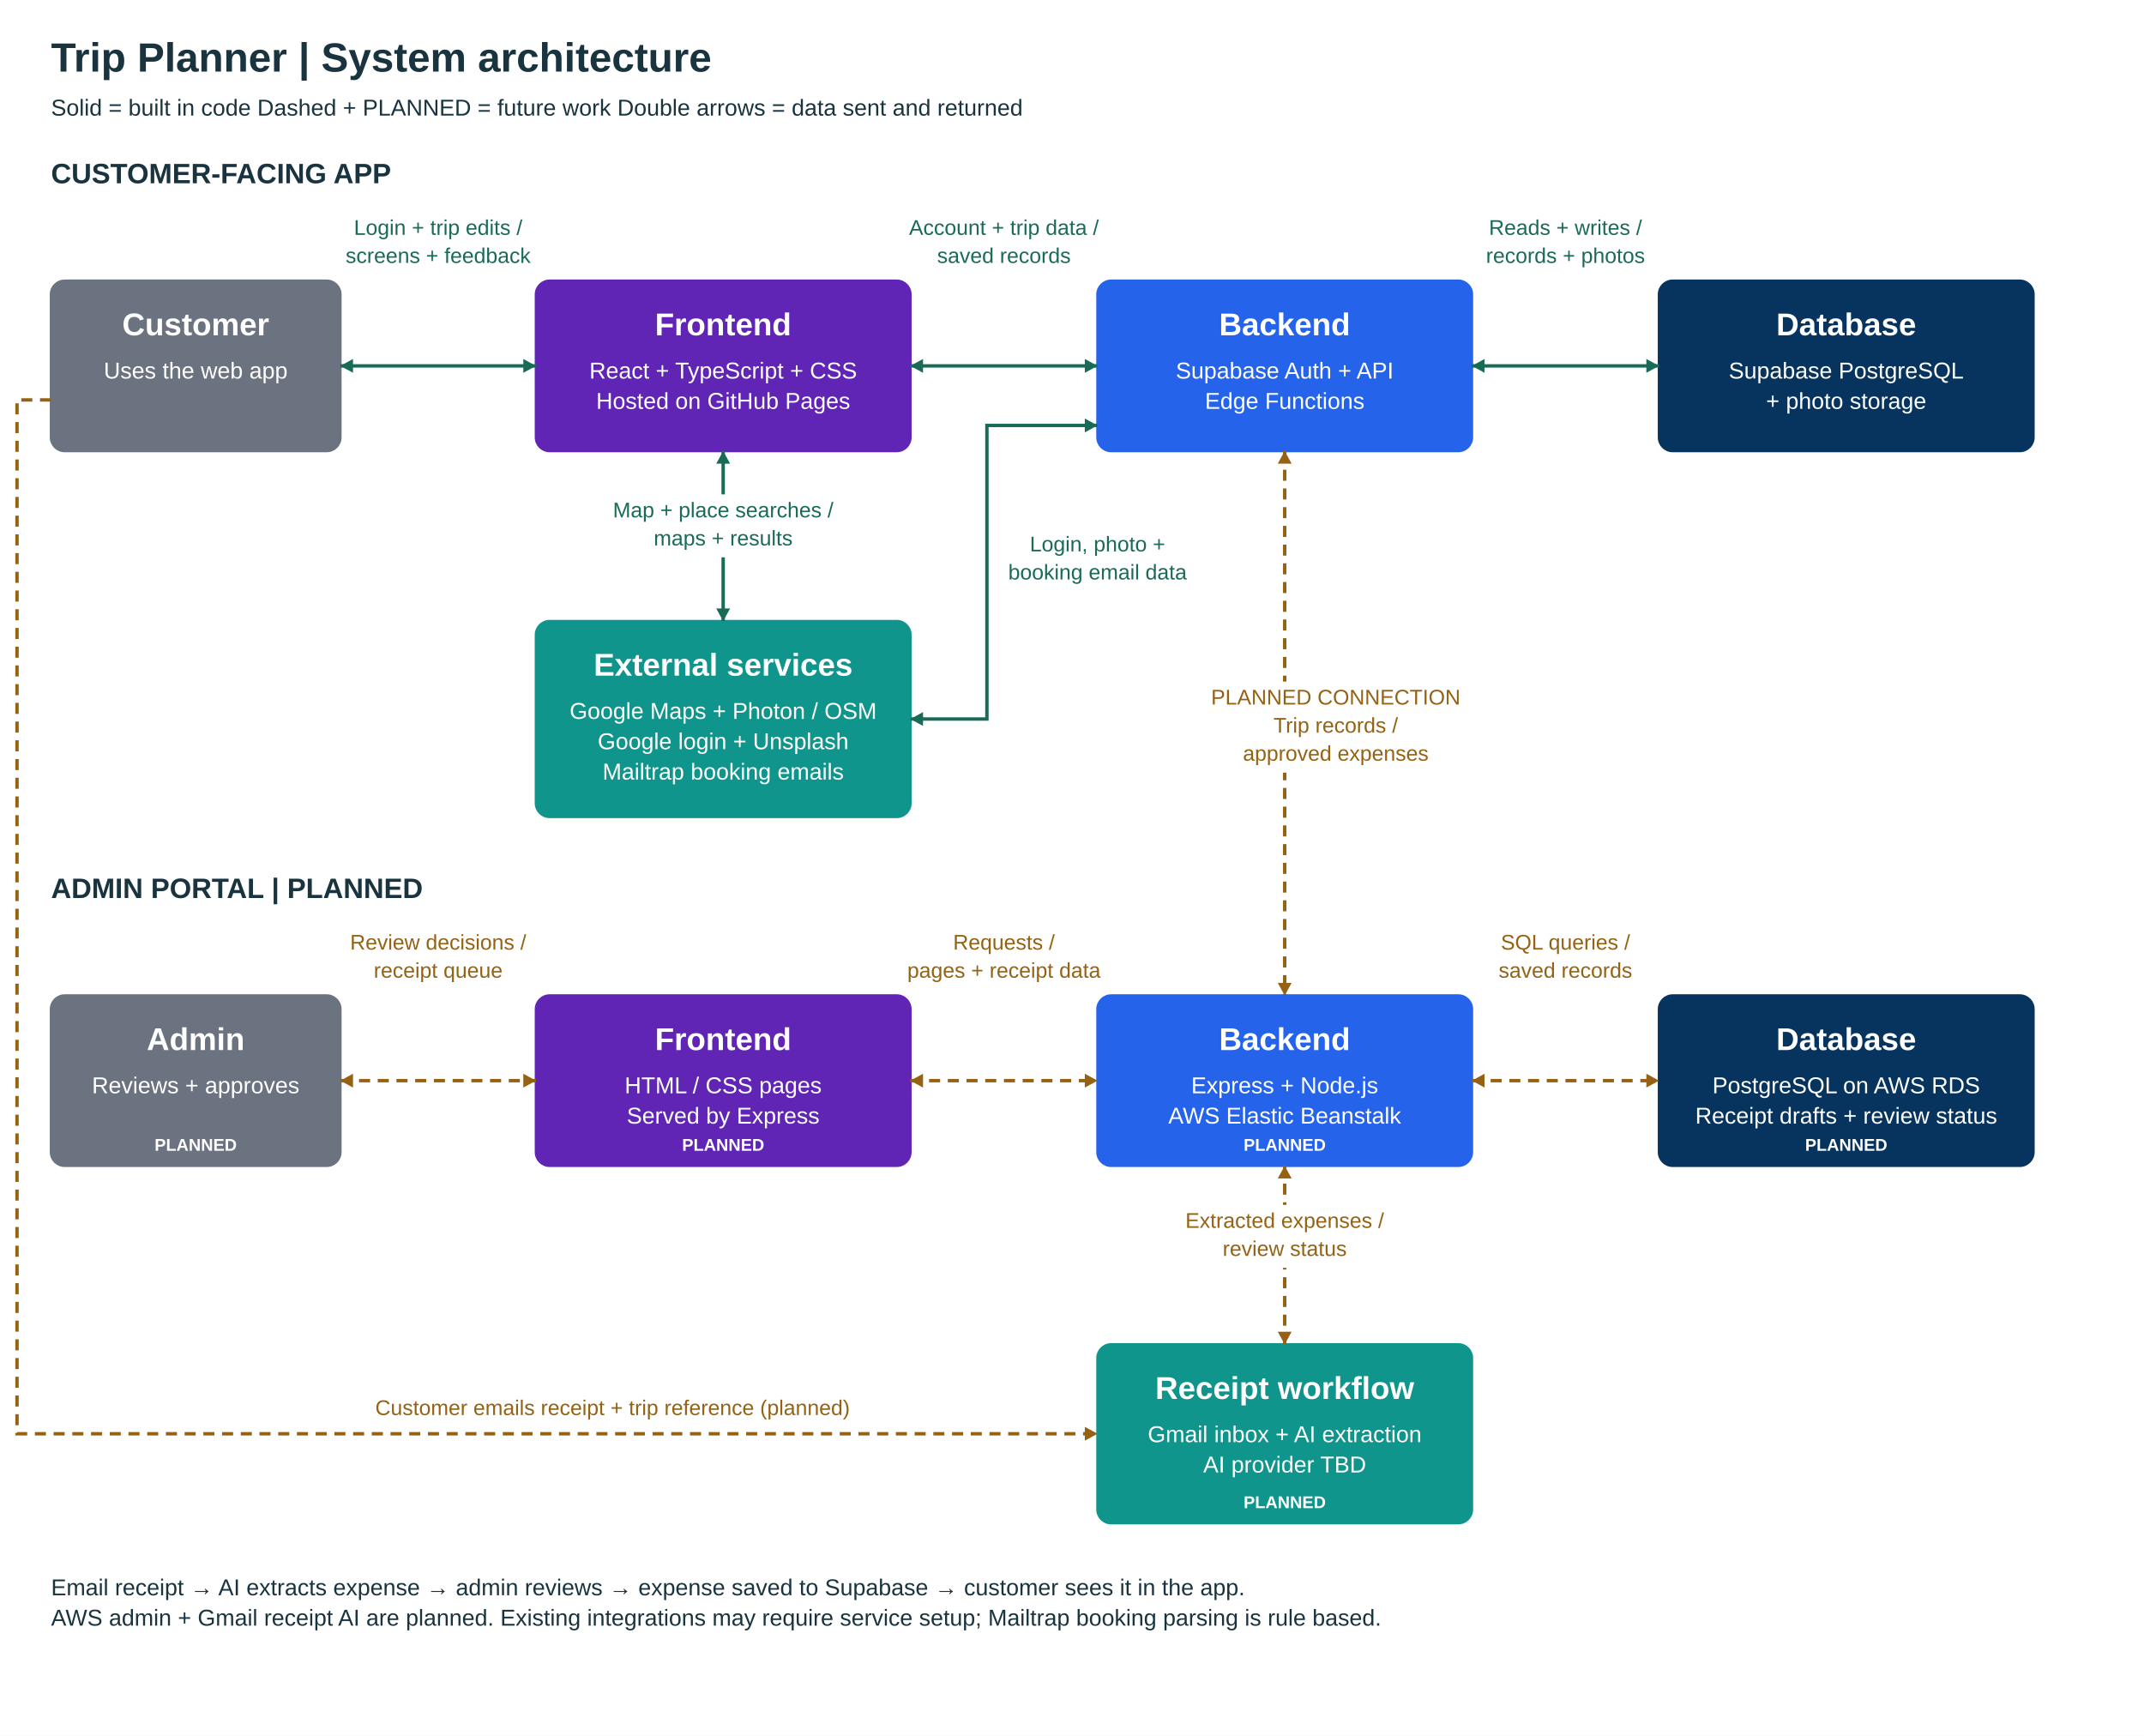
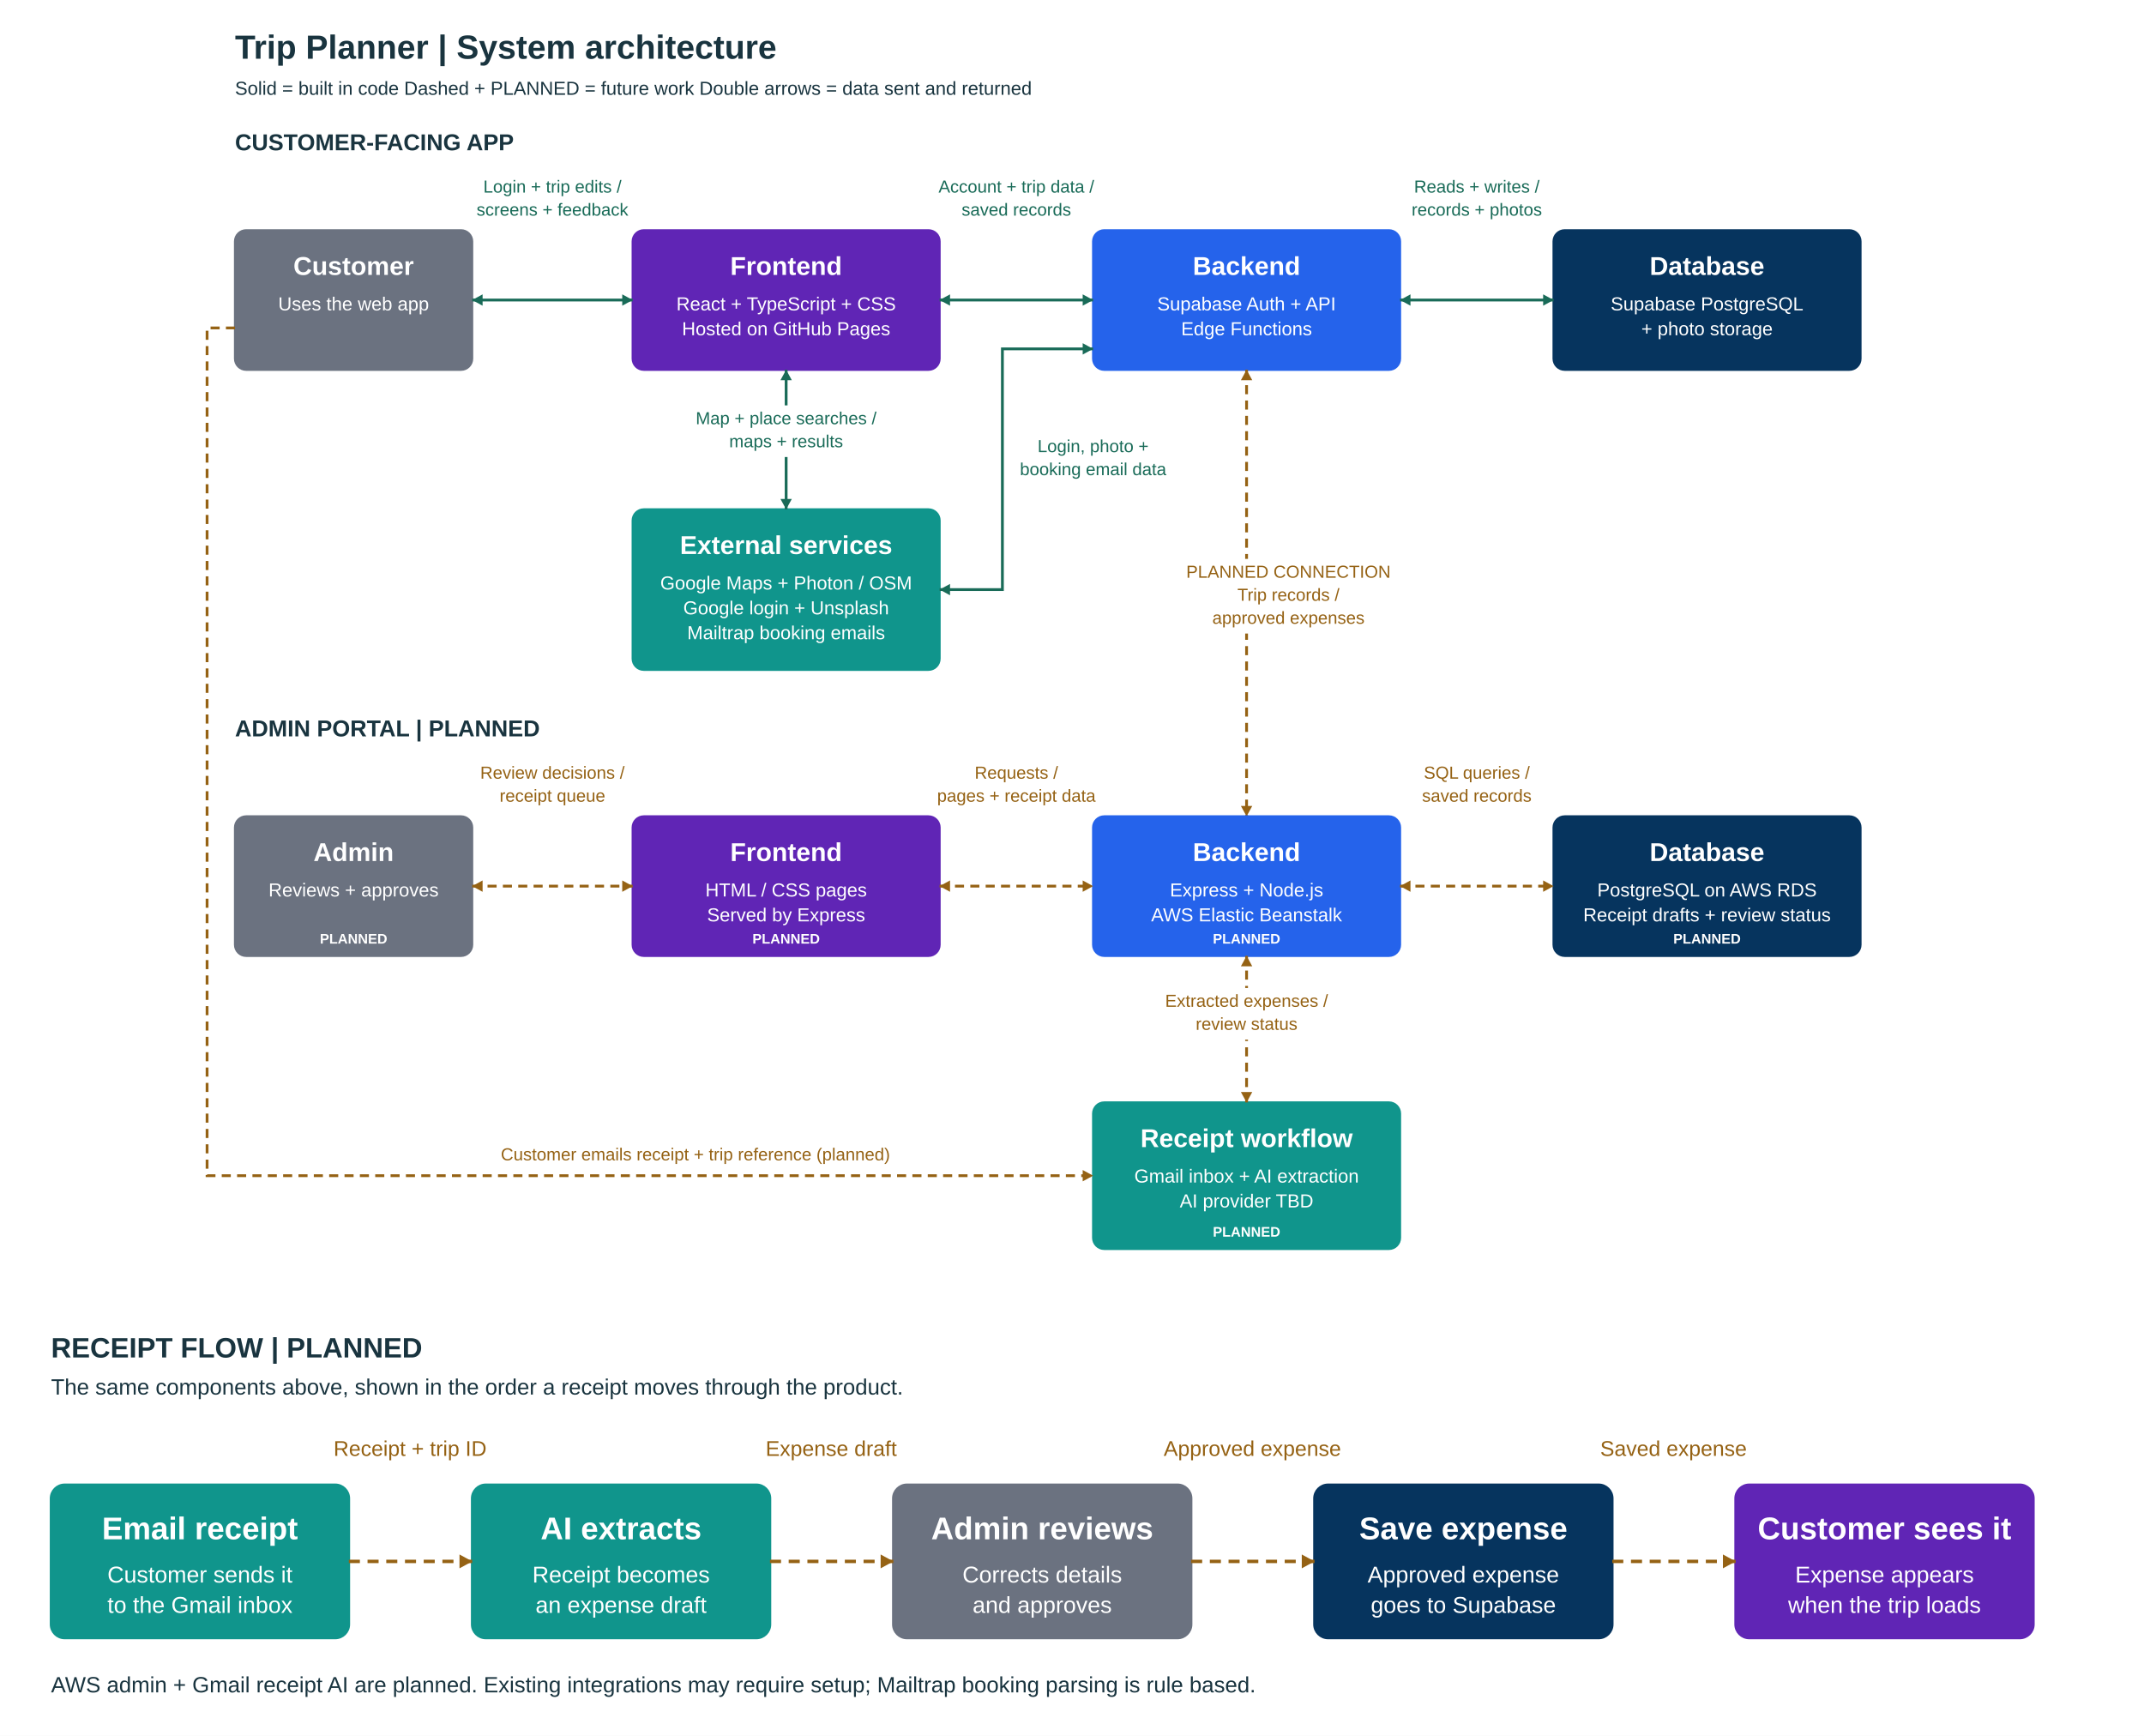
<svg xmlns="http://www.w3.org/2000/svg" width="2520" height="2040" viewBox="0 0 2520 2040">
  <rect width="100%" height="100%" fill="white" />
-   <text x="60" y="84.16" font-family="Arial, sans-serif" font-size="48" font-weight="700" text-anchor="start" fill="#19343f">Trip Planner | System architecture</text>
-   <text x="60" y="135.84" font-family="Arial, sans-serif" font-size="27" font-weight="400" text-anchor="start" fill="#19343f">Solid = built in code     Dashed + PLANNED = future work     Double arrows = data sent and returned</text>
-   <text x="60" y="215.36" font-family="Arial, sans-serif" font-size="33" font-weight="700" text-anchor="start" fill="#19343f">CUSTOMER-FACING APP</text>
-   <rect x="60" y="330" width="340" height="200" rx="16" fill="#6b7280" stroke="#6b7280" stroke-width="3" />
-   <text x="230.0" y="394.04" font-family="Arial, sans-serif" font-size="37" font-weight="700" text-anchor="middle" fill="white">Customer</text>
-   <text x="230.0" y="444.84" font-family="Arial, sans-serif" font-size="27" font-weight="400" text-anchor="middle" fill="white">Uses the web app</text>
-   <rect x="630" y="330" width="440" height="200" rx="16" fill="#6025b5" stroke="#6025b5" stroke-width="3" />
-   <text x="850.0" y="394.04" font-family="Arial, sans-serif" font-size="37" font-weight="700" text-anchor="middle" fill="white">Frontend</text>
-   <text x="850.0" y="444.84" font-family="Arial, sans-serif" font-size="27" font-weight="400" text-anchor="middle" fill="white">React + TypeScript + CSS</text>
-   <text x="850.0" y="480.48" font-family="Arial, sans-serif" font-size="27" font-weight="400" text-anchor="middle" fill="white">Hosted on GitHub Pages</text>
-   <rect x="1290" y="330" width="440" height="200" rx="16" fill="#2563eb" stroke="#2563eb" stroke-width="3" />
-   <text x="1510.0" y="394.04" font-family="Arial, sans-serif" font-size="37" font-weight="700" text-anchor="middle" fill="white">Backend</text>
-   <text x="1510.0" y="444.84" font-family="Arial, sans-serif" font-size="27" font-weight="400" text-anchor="middle" fill="white">Supabase Auth + API</text>
-   <text x="1510.0" y="480.48" font-family="Arial, sans-serif" font-size="27" font-weight="400" text-anchor="middle" fill="white">Edge Functions</text>
-   <rect x="1950" y="330" width="440" height="200" rx="16" fill="#06345e" stroke="#06345e" stroke-width="3" />
-   <text x="2170.0" y="394.04" font-family="Arial, sans-serif" font-size="37" font-weight="700" text-anchor="middle" fill="white">Database</text>
-   <text x="2170.0" y="444.84" font-family="Arial, sans-serif" font-size="27" font-weight="400" text-anchor="middle" fill="white">Supabase PostgreSQL</text>
-   <text x="2170.0" y="480.48" font-family="Arial, sans-serif" font-size="27" font-weight="400" text-anchor="middle" fill="white">+ photo storage</text>
-   <polyline points="400,430 630,430" fill="none" stroke="#196b58" stroke-width="4" />
-   <polygon points="630,430 615.081,438.15 615.081,421.85" fill="#196b58" />
-   <polygon points="400,430 414.919,421.85 414.919,438.15" fill="#196b58" />
-   <rect x="393.5" y="249" width="243.0" height="74" fill="white" />
-   <text x="515" y="276.0" font-family="Arial, sans-serif" font-size="25" font-weight="400" text-anchor="middle" fill="#196b58">Login + trip edits /</text>
-   <text x="515" y="309.0" font-family="Arial, sans-serif" font-size="25" font-weight="400" text-anchor="middle" fill="#196b58">screens + feedback</text>
-   <polyline points="1070,430 1290,430" fill="none" stroke="#196b58" stroke-width="4" />
-   <polygon points="1290,430 1275.081,438.15 1275.081,421.85" fill="#196b58" />
-   <polygon points="1070,430 1084.919,421.85 1084.919,438.15" fill="#196b58" />
-   <rect x="1056.0" y="249" width="248.0" height="74" fill="white" />
-   <text x="1180" y="276.0" font-family="Arial, sans-serif" font-size="25" font-weight="400" text-anchor="middle" fill="#196b58">Account + trip data /</text>
-   <text x="1180" y="309.0" font-family="Arial, sans-serif" font-size="25" font-weight="400" text-anchor="middle" fill="#196b58">saved records</text>
-   <polyline points="1730,430 1950,430" fill="none" stroke="#196b58" stroke-width="4" />
-   <polygon points="1950,430 1935.081,438.15 1935.081,421.85" fill="#196b58" />
-   <polygon points="1730,430 1744.919,421.85 1744.919,438.15" fill="#196b58" />
-   <rect x="1734.5" y="249" width="211.0" height="74" fill="white" />
-   <text x="1840" y="276.0" font-family="Arial, sans-serif" font-size="25" font-weight="400" text-anchor="middle" fill="#196b58">Reads + writes /</text>
-   <text x="1840" y="309.0" font-family="Arial, sans-serif" font-size="25" font-weight="400" text-anchor="middle" fill="#196b58">records + photos</text>
-   <rect x="630" y="730" width="440" height="230" rx="16" fill="#10958c" stroke="#10958c" stroke-width="3" />
-   <text x="850.0" y="794.04" font-family="Arial, sans-serif" font-size="37" font-weight="700" text-anchor="middle" fill="white">External services</text>
-   <text x="850.0" y="844.84" font-family="Arial, sans-serif" font-size="27" font-weight="400" text-anchor="middle" fill="white">Google Maps + Photon / OSM</text>
-   <text x="850.0" y="880.48" font-family="Arial, sans-serif" font-size="27" font-weight="400" text-anchor="middle" fill="white">Google login + Unsplash</text>
-   <text x="850.0" y="916.12" font-family="Arial, sans-serif" font-size="27" font-weight="400" text-anchor="middle" fill="white">Mailtrap booking emails</text>
-   <polyline points="850,530 850,730" fill="none" stroke="#196b58" stroke-width="4" />
-   <polygon points="850,730 841.85,715.081 858.15,715.081" fill="#196b58" />
-   <polygon points="850,530 858.15,544.919 841.85,544.919" fill="#196b58" />
-   <rect x="707.5" y="581" width="285.0" height="74" fill="white" />
-   <text x="850" y="608.0" font-family="Arial, sans-serif" font-size="25" font-weight="400" text-anchor="middle" fill="#196b58">Map + place searches /</text>
-   <text x="850" y="641.0" font-family="Arial, sans-serif" font-size="25" font-weight="400" text-anchor="middle" fill="#196b58">maps + results</text>
-   <polyline points="1290,500 1160,500 1160,845 1070,845" fill="none" stroke="#196b58" stroke-width="4" />
-   <polygon points="1070,845 1084.919,836.85 1084.919,853.15" fill="#196b58" />
-   <polygon points="1290,500 1275.081,508.15 1275.081,491.85" fill="#196b58" />
-   <rect x="1172.5" y="621" width="235.0" height="74" fill="white" />
-   <text x="1290" y="648.0" font-family="Arial, sans-serif" font-size="25" font-weight="400" text-anchor="middle" fill="#196b58">Login, photo +</text>
-   <text x="1290" y="681.0" font-family="Arial, sans-serif" font-size="25" font-weight="400" text-anchor="middle" fill="#196b58">booking email data</text>
-   <polyline points="1510,530 1510,1170" fill="none" stroke="#956214" stroke-width="4" stroke-dasharray="13 9" />
-   <polygon points="1510,1170 1501.85,1155.081 1518.15,1155.081" fill="#956214" />
-   <polygon points="1510,530 1518.15,544.919 1501.85,544.919" fill="#956214" />
-   <rect x="1412.5" y="801" width="315.0" height="107" fill="white" />
-   <text x="1570" y="828.0" font-family="Arial, sans-serif" font-size="25" font-weight="400" text-anchor="middle" fill="#956214">PLANNED CONNECTION</text>
-   <text x="1570" y="861.0" font-family="Arial, sans-serif" font-size="25" font-weight="400" text-anchor="middle" fill="#956214">Trip records /</text>
-   <text x="1570" y="894.0" font-family="Arial, sans-serif" font-size="25" font-weight="400" text-anchor="middle" fill="#956214">approved expenses</text>
-   <text x="60" y="1055.36" font-family="Arial, sans-serif" font-size="33" font-weight="700" text-anchor="start" fill="#19343f">ADMIN PORTAL | PLANNED</text>
-   <rect x="60" y="1170" width="340" height="200" rx="16" fill="#6b7280" stroke="#6b7280" stroke-width="3" />
-   <text x="230.0" y="1234.04" font-family="Arial, sans-serif" font-size="37" font-weight="700" text-anchor="middle" fill="white">Admin</text>
-   <text x="230.0" y="1284.84" font-family="Arial, sans-serif" font-size="27" font-weight="400" text-anchor="middle" fill="white">Reviews + approves</text>
-   <text x="230.0" y="1352.4" font-family="Arial, sans-serif" font-size="20" font-weight="700" text-anchor="middle" fill="#ffffff">PLANNED</text>
-   <rect x="630" y="1170" width="440" height="200" rx="16" fill="#6025b5" stroke="#6025b5" stroke-width="3" />
-   <text x="850.0" y="1234.04" font-family="Arial, sans-serif" font-size="37" font-weight="700" text-anchor="middle" fill="white">Frontend</text>
-   <text x="850.0" y="1284.84" font-family="Arial, sans-serif" font-size="27" font-weight="400" text-anchor="middle" fill="white">HTML / CSS pages</text>
-   <text x="850.0" y="1320.48" font-family="Arial, sans-serif" font-size="27" font-weight="400" text-anchor="middle" fill="white">Served by Express</text>
-   <text x="850.0" y="1352.4" font-family="Arial, sans-serif" font-size="20" font-weight="700" text-anchor="middle" fill="#ffffff">PLANNED</text>
-   <rect x="1290" y="1170" width="440" height="200" rx="16" fill="#2563eb" stroke="#2563eb" stroke-width="3" />
-   <text x="1510.0" y="1234.04" font-family="Arial, sans-serif" font-size="37" font-weight="700" text-anchor="middle" fill="white">Backend</text>
-   <text x="1510.0" y="1284.84" font-family="Arial, sans-serif" font-size="27" font-weight="400" text-anchor="middle" fill="white">Express + Node.js</text>
-   <text x="1510.0" y="1320.48" font-family="Arial, sans-serif" font-size="27" font-weight="400" text-anchor="middle" fill="white">AWS Elastic Beanstalk</text>
-   <text x="1510.0" y="1352.4" font-family="Arial, sans-serif" font-size="20" font-weight="700" text-anchor="middle" fill="#ffffff">PLANNED</text>
-   <rect x="1950" y="1170" width="440" height="200" rx="16" fill="#06345e" stroke="#06345e" stroke-width="3" />
-   <text x="2170.0" y="1234.04" font-family="Arial, sans-serif" font-size="37" font-weight="700" text-anchor="middle" fill="white">Database</text>
-   <text x="2170.0" y="1284.84" font-family="Arial, sans-serif" font-size="27" font-weight="400" text-anchor="middle" fill="white">PostgreSQL on AWS RDS</text>
-   <text x="2170.0" y="1320.48" font-family="Arial, sans-serif" font-size="27" font-weight="400" text-anchor="middle" fill="white">Receipt drafts + review status</text>
-   <text x="2170.0" y="1352.4" font-family="Arial, sans-serif" font-size="20" font-weight="700" text-anchor="middle" fill="#ffffff">PLANNED</text>
-   <polyline points="400,1270 630,1270" fill="none" stroke="#956214" stroke-width="4" stroke-dasharray="13 9" />
-   <polygon points="630,1270 615.081,1278.15 615.081,1261.85" fill="#956214" />
-   <polygon points="400,1270 414.919,1261.85 414.919,1278.15" fill="#956214" />
-   <rect x="398.5" y="1089" width="233.0" height="74" fill="white" />
-   <text x="515" y="1116.0" font-family="Arial, sans-serif" font-size="25" font-weight="400" text-anchor="middle" fill="#956214">Review decisions /</text>
-   <text x="515" y="1149.0" font-family="Arial, sans-serif" font-size="25" font-weight="400" text-anchor="middle" fill="#956214">receipt queue</text>
-   <polyline points="1070,1270 1290,1270" fill="none" stroke="#956214" stroke-width="4" stroke-dasharray="13 9" />
-   <polygon points="1290,1270 1275.081,1278.15 1275.081,1261.85" fill="#956214" />
-   <polygon points="1070,1270 1084.919,1261.85 1084.919,1278.15" fill="#956214" />
-   <rect x="1054.0" y="1089" width="252.0" height="74" fill="white" />
-   <text x="1180" y="1116.0" font-family="Arial, sans-serif" font-size="25" font-weight="400" text-anchor="middle" fill="#956214">Requests /</text>
-   <text x="1180" y="1149.0" font-family="Arial, sans-serif" font-size="25" font-weight="400" text-anchor="middle" fill="#956214">pages + receipt data</text>
-   <polyline points="1730,1270 1950,1270" fill="none" stroke="#956214" stroke-width="4" stroke-dasharray="13 9" />
-   <polygon points="1950,1270 1935.081,1278.15 1935.081,1261.85" fill="#956214" />
-   <polygon points="1730,1270 1744.919,1261.85 1744.919,1278.15" fill="#956214" />
-   <rect x="1749.5" y="1089" width="181.0" height="74" fill="white" />
-   <text x="1840" y="1116.0" font-family="Arial, sans-serif" font-size="25" font-weight="400" text-anchor="middle" fill="#956214">SQL queries /</text>
-   <text x="1840" y="1149.0" font-family="Arial, sans-serif" font-size="25" font-weight="400" text-anchor="middle" fill="#956214">saved records</text>
-   <rect x="1290" y="1580" width="440" height="210" rx="16" fill="#10958c" stroke="#10958c" stroke-width="3" />
-   <text x="1510.0" y="1644.04" font-family="Arial, sans-serif" font-size="37" font-weight="700" text-anchor="middle" fill="white">Receipt workflow</text>
-   <text x="1510.0" y="1694.84" font-family="Arial, sans-serif" font-size="27" font-weight="400" text-anchor="middle" fill="white">Gmail inbox + AI extraction</text>
-   <text x="1510.0" y="1730.48" font-family="Arial, sans-serif" font-size="27" font-weight="400" text-anchor="middle" fill="white">AI provider TBD</text>
-   <text x="1510.0" y="1772.4" font-family="Arial, sans-serif" font-size="20" font-weight="700" text-anchor="middle" fill="#ffffff">PLANNED</text>
-   <polyline points="1510,1580 1510,1370" fill="none" stroke="#956214" stroke-width="4" stroke-dasharray="13 9" />
-   <polygon points="1510,1370 1518.15,1384.919 1501.85,1384.919" fill="#956214" />
-   <polygon points="1510,1580 1501.85,1565.081 1518.15,1565.081" fill="#956214" />
-   <rect x="1380.5" y="1416" width="259.0" height="74" fill="white" />
-   <text x="1510" y="1443.0" font-family="Arial, sans-serif" font-size="25" font-weight="400" text-anchor="middle" fill="#956214">Extracted expenses /</text>
-   <text x="1510" y="1476.0" font-family="Arial, sans-serif" font-size="25" font-weight="400" text-anchor="middle" fill="#956214">review status</text>
-   <polyline points="60,470 20,470 20,1685 1290,1685" fill="none" stroke="#956214" stroke-width="4" stroke-dasharray="13 9" />
-   <polygon points="1290,1685 1275.081,1693.15 1275.081,1676.85" fill="#956214" />
-   <rect x="427.5" y="1636" width="585.0" height="41" fill="white" />
-   <text x="720" y="1663.0" font-family="Arial, sans-serif" font-size="25" font-weight="400" text-anchor="middle" fill="#956214">Customer emails receipt + trip reference (planned)</text>
-   <text x="60" y="1874.84" font-family="Arial, sans-serif" font-size="27" font-weight="400" text-anchor="start" fill="#19343f">Email receipt → AI extracts expense → admin reviews → expense saved to Supabase → customer sees it in the app.</text>
-   <text x="60" y="1910.48" font-family="Arial, sans-serif" font-size="27" font-weight="400" text-anchor="start" fill="#19343f">AWS admin + Gmail receipt AI are planned. Existing integrations may require service setup; Mailtrap booking parsing is rule based.</text>
+   <g transform="translate(227,0) scale(0.82)">
+     <text x="60" y="84.16" font-family="Arial, sans-serif" font-size="48" font-weight="700" text-anchor="start" fill="#19343f">Trip Planner | System architecture</text>
+     <text x="60" y="135.84" font-family="Arial, sans-serif" font-size="27" font-weight="400" text-anchor="start" fill="#19343f">Solid = built in code     Dashed + PLANNED = future work     Double arrows = data sent and returned</text>
+     <text x="60" y="215.36" font-family="Arial, sans-serif" font-size="33" font-weight="700" text-anchor="start" fill="#19343f">CUSTOMER-FACING APP</text>
+     <rect x="60" y="330" width="340" height="200" rx="16" fill="#6b7280" stroke="#6b7280" stroke-width="3" />
+     <text x="230.0" y="394.04" font-family="Arial, sans-serif" font-size="37" font-weight="700" text-anchor="middle" fill="white">Customer</text>
+     <text x="230.0" y="444.84" font-family="Arial, sans-serif" font-size="27" font-weight="400" text-anchor="middle" fill="white">Uses the web app</text>
+     <rect x="630" y="330" width="440" height="200" rx="16" fill="#6025b5" stroke="#6025b5" stroke-width="3" />
+     <text x="850.0" y="394.04" font-family="Arial, sans-serif" font-size="37" font-weight="700" text-anchor="middle" fill="white">Frontend</text>
+     <text x="850.0" y="444.84" font-family="Arial, sans-serif" font-size="27" font-weight="400" text-anchor="middle" fill="white">React + TypeScript + CSS</text>
+     <text x="850.0" y="480.48" font-family="Arial, sans-serif" font-size="27" font-weight="400" text-anchor="middle" fill="white">Hosted on GitHub Pages</text>
+     <rect x="1290" y="330" width="440" height="200" rx="16" fill="#2563eb" stroke="#2563eb" stroke-width="3" />
+     <text x="1510.0" y="394.04" font-family="Arial, sans-serif" font-size="37" font-weight="700" text-anchor="middle" fill="white">Backend</text>
+     <text x="1510.0" y="444.84" font-family="Arial, sans-serif" font-size="27" font-weight="400" text-anchor="middle" fill="white">Supabase Auth + API</text>
+     <text x="1510.0" y="480.48" font-family="Arial, sans-serif" font-size="27" font-weight="400" text-anchor="middle" fill="white">Edge Functions</text>
+     <rect x="1950" y="330" width="440" height="200" rx="16" fill="#06345e" stroke="#06345e" stroke-width="3" />
+     <text x="2170.0" y="394.04" font-family="Arial, sans-serif" font-size="37" font-weight="700" text-anchor="middle" fill="white">Database</text>
+     <text x="2170.0" y="444.84" font-family="Arial, sans-serif" font-size="27" font-weight="400" text-anchor="middle" fill="white">Supabase PostgreSQL</text>
+     <text x="2170.0" y="480.48" font-family="Arial, sans-serif" font-size="27" font-weight="400" text-anchor="middle" fill="white">+ photo storage</text>
+     <polyline points="400,430 630,430" fill="none" stroke="#196b58" stroke-width="4" />
+     <polygon points="630,430 615.081,438.15 615.081,421.85" fill="#196b58" />
+     <polygon points="400,430 414.919,421.85 414.919,438.15" fill="#196b58" />
+     <rect x="393.5" y="249" width="243.0" height="74" fill="white" />
+     <text x="515" y="276.0" font-family="Arial, sans-serif" font-size="25" font-weight="400" text-anchor="middle" fill="#196b58">Login + trip edits /</text>
+     <text x="515" y="309.0" font-family="Arial, sans-serif" font-size="25" font-weight="400" text-anchor="middle" fill="#196b58">screens + feedback</text>
+     <polyline points="1070,430 1290,430" fill="none" stroke="#196b58" stroke-width="4" />
+     <polygon points="1290,430 1275.081,438.15 1275.081,421.85" fill="#196b58" />
+     <polygon points="1070,430 1084.919,421.85 1084.919,438.15" fill="#196b58" />
+     <rect x="1056.0" y="249" width="248.0" height="74" fill="white" />
+     <text x="1180" y="276.0" font-family="Arial, sans-serif" font-size="25" font-weight="400" text-anchor="middle" fill="#196b58">Account + trip data /</text>
+     <text x="1180" y="309.0" font-family="Arial, sans-serif" font-size="25" font-weight="400" text-anchor="middle" fill="#196b58">saved records</text>
+     <polyline points="1730,430 1950,430" fill="none" stroke="#196b58" stroke-width="4" />
+     <polygon points="1950,430 1935.081,438.15 1935.081,421.85" fill="#196b58" />
+     <polygon points="1730,430 1744.919,421.85 1744.919,438.15" fill="#196b58" />
+     <rect x="1734.5" y="249" width="211.0" height="74" fill="white" />
+     <text x="1840" y="276.0" font-family="Arial, sans-serif" font-size="25" font-weight="400" text-anchor="middle" fill="#196b58">Reads + writes /</text>
+     <text x="1840" y="309.0" font-family="Arial, sans-serif" font-size="25" font-weight="400" text-anchor="middle" fill="#196b58">records + photos</text>
+     <rect x="630" y="730" width="440" height="230" rx="16" fill="#10958c" stroke="#10958c" stroke-width="3" />
+     <text x="850.0" y="794.04" font-family="Arial, sans-serif" font-size="37" font-weight="700" text-anchor="middle" fill="white">External services</text>
+     <text x="850.0" y="844.84" font-family="Arial, sans-serif" font-size="27" font-weight="400" text-anchor="middle" fill="white">Google Maps + Photon / OSM</text>
+     <text x="850.0" y="880.48" font-family="Arial, sans-serif" font-size="27" font-weight="400" text-anchor="middle" fill="white">Google login + Unsplash</text>
+     <text x="850.0" y="916.12" font-family="Arial, sans-serif" font-size="27" font-weight="400" text-anchor="middle" fill="white">Mailtrap booking emails</text>
+     <polyline points="850,530 850,730" fill="none" stroke="#196b58" stroke-width="4" />
+     <polygon points="850,730 841.85,715.081 858.15,715.081" fill="#196b58" />
+     <polygon points="850,530 858.15,544.919 841.85,544.919" fill="#196b58" />
+     <rect x="707.5" y="581" width="285.0" height="74" fill="white" />
+     <text x="850" y="608.0" font-family="Arial, sans-serif" font-size="25" font-weight="400" text-anchor="middle" fill="#196b58">Map + place searches /</text>
+     <text x="850" y="641.0" font-family="Arial, sans-serif" font-size="25" font-weight="400" text-anchor="middle" fill="#196b58">maps + results</text>
+     <polyline points="1290,500 1160,500 1160,845 1070,845" fill="none" stroke="#196b58" stroke-width="4" />
+     <polygon points="1070,845 1084.919,836.85 1084.919,853.15" fill="#196b58" />
+     <polygon points="1290,500 1275.081,508.15 1275.081,491.85" fill="#196b58" />
+     <rect x="1172.5" y="621" width="235.0" height="74" fill="white" />
+     <text x="1290" y="648.0" font-family="Arial, sans-serif" font-size="25" font-weight="400" text-anchor="middle" fill="#196b58">Login, photo +</text>
+     <text x="1290" y="681.0" font-family="Arial, sans-serif" font-size="25" font-weight="400" text-anchor="middle" fill="#196b58">booking email data</text>
+     <polyline points="1510,530 1510,1170" fill="none" stroke="#956214" stroke-width="4" stroke-dasharray="13 9" />
+     <polygon points="1510,1170 1501.85,1155.081 1518.15,1155.081" fill="#956214" />
+     <polygon points="1510,530 1518.15,544.919 1501.85,544.919" fill="#956214" />
+     <rect x="1412.5" y="801" width="315.0" height="107" fill="white" />
+     <text x="1570" y="828.0" font-family="Arial, sans-serif" font-size="25" font-weight="400" text-anchor="middle" fill="#956214">PLANNED CONNECTION</text>
+     <text x="1570" y="861.0" font-family="Arial, sans-serif" font-size="25" font-weight="400" text-anchor="middle" fill="#956214">Trip records /</text>
+     <text x="1570" y="894.0" font-family="Arial, sans-serif" font-size="25" font-weight="400" text-anchor="middle" fill="#956214">approved expenses</text>
+     <text x="60" y="1055.36" font-family="Arial, sans-serif" font-size="33" font-weight="700" text-anchor="start" fill="#19343f">ADMIN PORTAL | PLANNED</text>
+     <rect x="60" y="1170" width="340" height="200" rx="16" fill="#6b7280" stroke="#6b7280" stroke-width="3" />
+     <text x="230.0" y="1234.04" font-family="Arial, sans-serif" font-size="37" font-weight="700" text-anchor="middle" fill="white">Admin</text>
+     <text x="230.0" y="1284.84" font-family="Arial, sans-serif" font-size="27" font-weight="400" text-anchor="middle" fill="white">Reviews + approves</text>
+     <text x="230.0" y="1352.4" font-family="Arial, sans-serif" font-size="20" font-weight="700" text-anchor="middle" fill="#ffffff">PLANNED</text>
+     <rect x="630" y="1170" width="440" height="200" rx="16" fill="#6025b5" stroke="#6025b5" stroke-width="3" />
+     <text x="850.0" y="1234.04" font-family="Arial, sans-serif" font-size="37" font-weight="700" text-anchor="middle" fill="white">Frontend</text>
+     <text x="850.0" y="1284.84" font-family="Arial, sans-serif" font-size="27" font-weight="400" text-anchor="middle" fill="white">HTML / CSS pages</text>
+     <text x="850.0" y="1320.48" font-family="Arial, sans-serif" font-size="27" font-weight="400" text-anchor="middle" fill="white">Served by Express</text>
+     <text x="850.0" y="1352.4" font-family="Arial, sans-serif" font-size="20" font-weight="700" text-anchor="middle" fill="#ffffff">PLANNED</text>
+     <rect x="1290" y="1170" width="440" height="200" rx="16" fill="#2563eb" stroke="#2563eb" stroke-width="3" />
+     <text x="1510.0" y="1234.04" font-family="Arial, sans-serif" font-size="37" font-weight="700" text-anchor="middle" fill="white">Backend</text>
+     <text x="1510.0" y="1284.84" font-family="Arial, sans-serif" font-size="27" font-weight="400" text-anchor="middle" fill="white">Express + Node.js</text>
+     <text x="1510.0" y="1320.48" font-family="Arial, sans-serif" font-size="27" font-weight="400" text-anchor="middle" fill="white">AWS Elastic Beanstalk</text>
+     <text x="1510.0" y="1352.4" font-family="Arial, sans-serif" font-size="20" font-weight="700" text-anchor="middle" fill="#ffffff">PLANNED</text>
+     <rect x="1950" y="1170" width="440" height="200" rx="16" fill="#06345e" stroke="#06345e" stroke-width="3" />
+     <text x="2170.0" y="1234.04" font-family="Arial, sans-serif" font-size="37" font-weight="700" text-anchor="middle" fill="white">Database</text>
+     <text x="2170.0" y="1284.84" font-family="Arial, sans-serif" font-size="27" font-weight="400" text-anchor="middle" fill="white">PostgreSQL on AWS RDS</text>
+     <text x="2170.0" y="1320.48" font-family="Arial, sans-serif" font-size="27" font-weight="400" text-anchor="middle" fill="white">Receipt drafts + review status</text>
+     <text x="2170.0" y="1352.4" font-family="Arial, sans-serif" font-size="20" font-weight="700" text-anchor="middle" fill="#ffffff">PLANNED</text>
+     <polyline points="400,1270 630,1270" fill="none" stroke="#956214" stroke-width="4" stroke-dasharray="13 9" />
+     <polygon points="630,1270 615.081,1278.15 615.081,1261.85" fill="#956214" />
+     <polygon points="400,1270 414.919,1261.85 414.919,1278.15" fill="#956214" />
+     <rect x="398.5" y="1089" width="233.0" height="74" fill="white" />
+     <text x="515" y="1116.0" font-family="Arial, sans-serif" font-size="25" font-weight="400" text-anchor="middle" fill="#956214">Review decisions /</text>
+     <text x="515" y="1149.0" font-family="Arial, sans-serif" font-size="25" font-weight="400" text-anchor="middle" fill="#956214">receipt queue</text>
+     <polyline points="1070,1270 1290,1270" fill="none" stroke="#956214" stroke-width="4" stroke-dasharray="13 9" />
+     <polygon points="1290,1270 1275.081,1278.15 1275.081,1261.85" fill="#956214" />
+     <polygon points="1070,1270 1084.919,1261.85 1084.919,1278.15" fill="#956214" />
+     <rect x="1054.0" y="1089" width="252.0" height="74" fill="white" />
+     <text x="1180" y="1116.0" font-family="Arial, sans-serif" font-size="25" font-weight="400" text-anchor="middle" fill="#956214">Requests /</text>
+     <text x="1180" y="1149.0" font-family="Arial, sans-serif" font-size="25" font-weight="400" text-anchor="middle" fill="#956214">pages + receipt data</text>
+     <polyline points="1730,1270 1950,1270" fill="none" stroke="#956214" stroke-width="4" stroke-dasharray="13 9" />
+     <polygon points="1950,1270 1935.081,1278.15 1935.081,1261.85" fill="#956214" />
+     <polygon points="1730,1270 1744.919,1261.85 1744.919,1278.15" fill="#956214" />
+     <rect x="1749.5" y="1089" width="181.0" height="74" fill="white" />
+     <text x="1840" y="1116.0" font-family="Arial, sans-serif" font-size="25" font-weight="400" text-anchor="middle" fill="#956214">SQL queries /</text>
+     <text x="1840" y="1149.0" font-family="Arial, sans-serif" font-size="25" font-weight="400" text-anchor="middle" fill="#956214">saved records</text>
+     <rect x="1290" y="1580" width="440" height="210" rx="16" fill="#10958c" stroke="#10958c" stroke-width="3" />
+     <text x="1510.0" y="1644.04" font-family="Arial, sans-serif" font-size="37" font-weight="700" text-anchor="middle" fill="white">Receipt workflow</text>
+     <text x="1510.0" y="1694.84" font-family="Arial, sans-serif" font-size="27" font-weight="400" text-anchor="middle" fill="white">Gmail inbox + AI extraction</text>
+     <text x="1510.0" y="1730.48" font-family="Arial, sans-serif" font-size="27" font-weight="400" text-anchor="middle" fill="white">AI provider TBD</text>
+     <text x="1510.0" y="1772.4" font-family="Arial, sans-serif" font-size="20" font-weight="700" text-anchor="middle" fill="#ffffff">PLANNED</text>
+     <polyline points="1510,1580 1510,1370" fill="none" stroke="#956214" stroke-width="4" stroke-dasharray="13 9" />
+     <polygon points="1510,1370 1518.15,1384.919 1501.85,1384.919" fill="#956214" />
+     <polygon points="1510,1580 1501.85,1565.081 1518.15,1565.081" fill="#956214" />
+     <rect x="1380.5" y="1416" width="259.0" height="74" fill="white" />
+     <text x="1510" y="1443.0" font-family="Arial, sans-serif" font-size="25" font-weight="400" text-anchor="middle" fill="#956214">Extracted expenses /</text>
+     <text x="1510" y="1476.0" font-family="Arial, sans-serif" font-size="25" font-weight="400" text-anchor="middle" fill="#956214">review status</text>
+     <polyline points="60,470 20,470 20,1685 1290,1685" fill="none" stroke="#956214" stroke-width="4" stroke-dasharray="13 9" />
+     <polygon points="1290,1685 1275.081,1693.15 1275.081,1676.85" fill="#956214" />
+     <rect x="427.5" y="1636" width="585.0" height="41" fill="white" />
+     <text x="720" y="1663.0" font-family="Arial, sans-serif" font-size="25" font-weight="400" text-anchor="middle" fill="#956214">Customer emails receipt + trip reference (planned)</text>
+   </g>
+   <text x="60" y="1595.36" font-family="Arial, sans-serif" font-size="33" font-weight="700" text-anchor="start" fill="#19343f">RECEIPT FLOW | PLANNED</text>
+   <text x="60" y="1638.92" font-family="Arial, sans-serif" font-size="26" font-weight="400" text-anchor="start" fill="#19343f">The same components above, shown in the order a receipt moves through the product.</text>
+   <rect x="60" y="1745" width="350" height="180" rx="16" fill="#10958c" stroke="#10958c" stroke-width="3" />
+   <text x="235.0" y="1809.04" font-family="Arial, sans-serif" font-size="37" font-weight="700" text-anchor="middle" fill="white">Email receipt</text>
+   <text x="235.0" y="1859.84" font-family="Arial, sans-serif" font-size="27" font-weight="400" text-anchor="middle" fill="white">Customer sends it</text>
+   <text x="235.0" y="1895.48" font-family="Arial, sans-serif" font-size="27" font-weight="400" text-anchor="middle" fill="white">to the Gmail inbox</text>
+   <rect x="555" y="1745" width="350" height="180" rx="16" fill="#10958c" stroke="#10958c" stroke-width="3" />
+   <text x="730.0" y="1809.04" font-family="Arial, sans-serif" font-size="37" font-weight="700" text-anchor="middle" fill="white">AI extracts</text>
+   <text x="730.0" y="1859.84" font-family="Arial, sans-serif" font-size="27" font-weight="400" text-anchor="middle" fill="white">Receipt becomes</text>
+   <text x="730.0" y="1895.48" font-family="Arial, sans-serif" font-size="27" font-weight="400" text-anchor="middle" fill="white">an expense draft</text>
+   <rect x="1050" y="1745" width="350" height="180" rx="16" fill="#6b7280" stroke="#6b7280" stroke-width="3" />
+   <text x="1225.0" y="1809.04" font-family="Arial, sans-serif" font-size="37" font-weight="700" text-anchor="middle" fill="white">Admin reviews</text>
+   <text x="1225.0" y="1859.84" font-family="Arial, sans-serif" font-size="27" font-weight="400" text-anchor="middle" fill="white">Corrects details</text>
+   <text x="1225.0" y="1895.48" font-family="Arial, sans-serif" font-size="27" font-weight="400" text-anchor="middle" fill="white">and approves</text>
+   <rect x="1545" y="1745" width="350" height="180" rx="16" fill="#06345e" stroke="#06345e" stroke-width="3" />
+   <text x="1720.0" y="1809.04" font-family="Arial, sans-serif" font-size="37" font-weight="700" text-anchor="middle" fill="white">Save expense</text>
+   <text x="1720.0" y="1859.84" font-family="Arial, sans-serif" font-size="27" font-weight="400" text-anchor="middle" fill="white">Approved expense</text>
+   <text x="1720.0" y="1895.48" font-family="Arial, sans-serif" font-size="27" font-weight="400" text-anchor="middle" fill="white">goes to Supabase</text>
+   <rect x="2040" y="1745" width="350" height="180" rx="16" fill="#6025b5" stroke="#6025b5" stroke-width="3" />
+   <text x="2215.0" y="1809.04" font-family="Arial, sans-serif" font-size="37" font-weight="700" text-anchor="middle" fill="white">Customer sees it</text>
+   <text x="2215.0" y="1859.84" font-family="Arial, sans-serif" font-size="27" font-weight="400" text-anchor="middle" fill="white">Expense appears</text>
+   <text x="2215.0" y="1895.48" font-family="Arial, sans-serif" font-size="27" font-weight="400" text-anchor="middle" fill="white">when the trip loads</text>
+   <polyline points="410,1835 555,1835" fill="none" stroke="#956214" stroke-width="4" stroke-dasharray="13 9" />
+   <polygon points="555,1835 540.081,1843.15 540.081,1826.85" fill="#956214" />
+   <rect x="380.0" y="1684" width="204.0" height="41" fill="white" />
+   <text x="482" y="1711.0" font-family="Arial, sans-serif" font-size="25" font-weight="400" text-anchor="middle" fill="#956214">Receipt + trip ID</text>
+   <polyline points="905,1835 1050,1835" fill="none" stroke="#956214" stroke-width="4" stroke-dasharray="13 9" />
+   <polygon points="1050,1835 1035.081,1843.15 1035.081,1826.85" fill="#956214" />
+   <rect x="888.0" y="1684" width="178.0" height="41" fill="white" />
+   <text x="977" y="1711.0" font-family="Arial, sans-serif" font-size="25" font-weight="400" text-anchor="middle" fill="#956214">Expense draft</text>
+   <polyline points="1400,1835 1545,1835" fill="none" stroke="#956214" stroke-width="4" stroke-dasharray="13 9" />
+   <polygon points="1545,1835 1530.081,1843.15 1530.081,1826.85" fill="#956214" />
+   <rect x="1355.5" y="1684" width="233.0" height="41" fill="white" />
+   <text x="1472" y="1711.0" font-family="Arial, sans-serif" font-size="25" font-weight="400" text-anchor="middle" fill="#956214">Approved expense</text>
+   <polyline points="1895,1835 2040,1835" fill="none" stroke="#956214" stroke-width="4" stroke-dasharray="13 9" />
+   <polygon points="2040,1835 2025.081,1843.15 2025.081,1826.85" fill="#956214" />
+   <rect x="1868.5" y="1684" width="197.0" height="41" fill="white" />
+   <text x="1967" y="1711.0" font-family="Arial, sans-serif" font-size="25" font-weight="400" text-anchor="middle" fill="#956214">Saved expense</text>
+   <text x="60" y="1988.92" font-family="Arial, sans-serif" font-size="26" font-weight="400" text-anchor="start" fill="#19343f">AWS admin + Gmail receipt AI are planned. Existing integrations may require setup; Mailtrap booking parsing is rule based.</text>
</svg>
